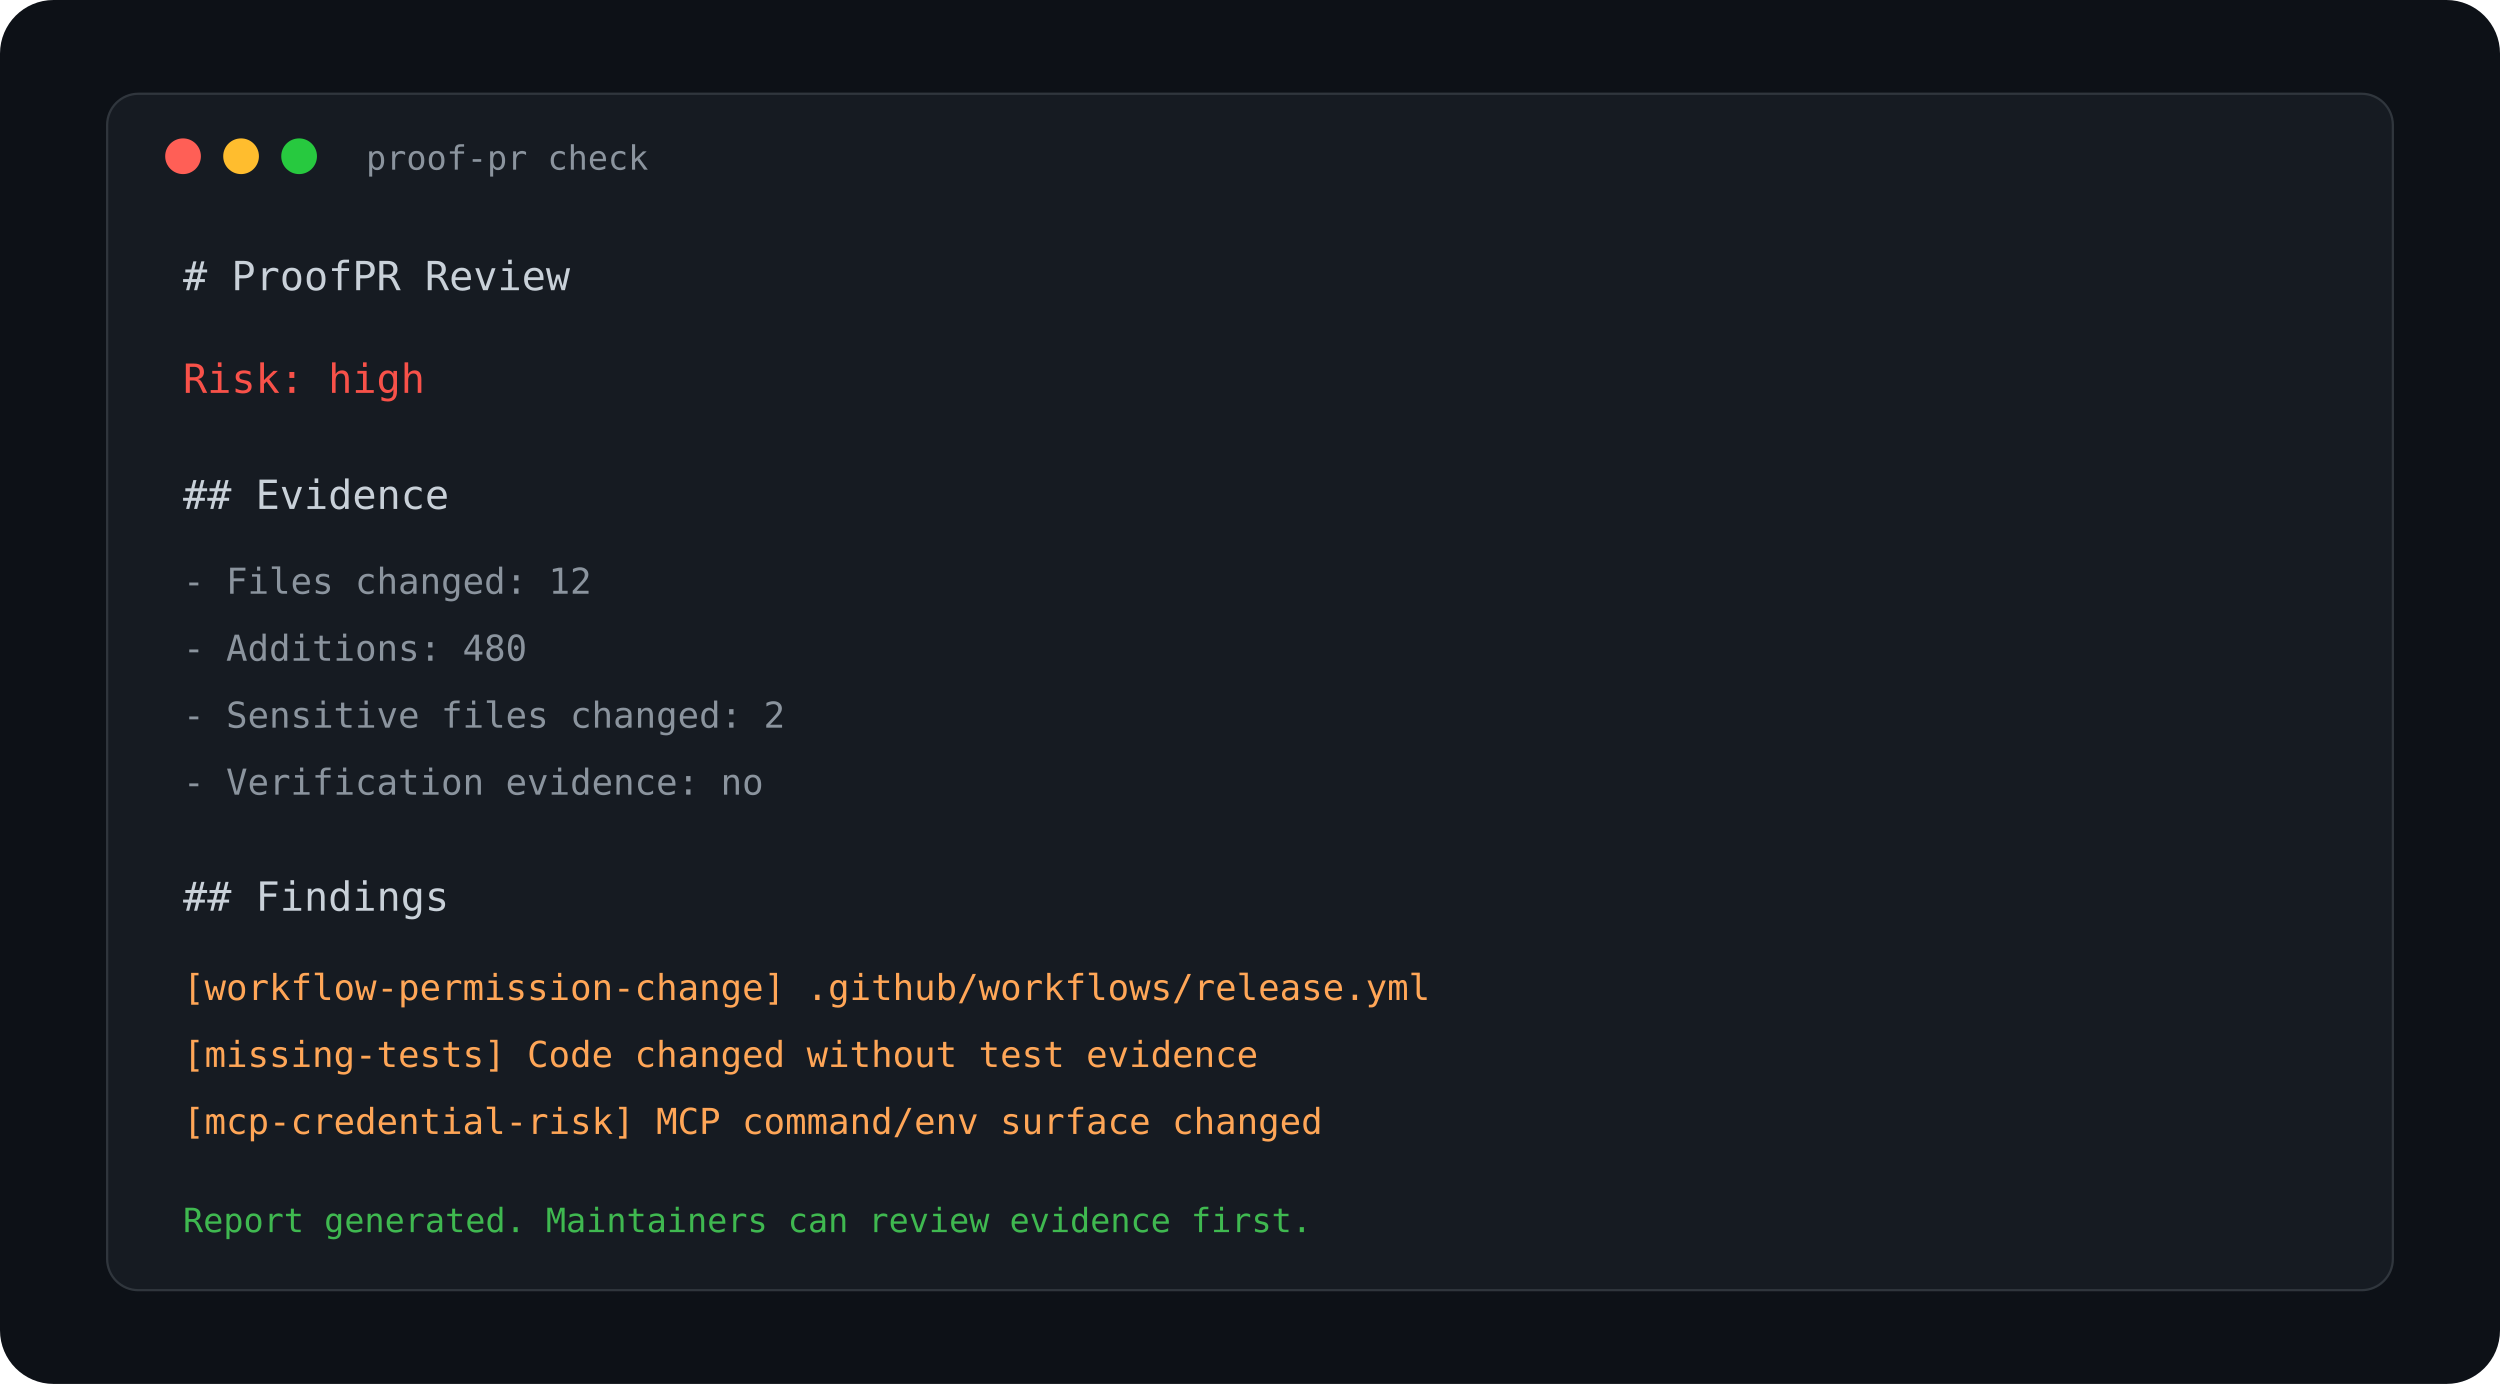
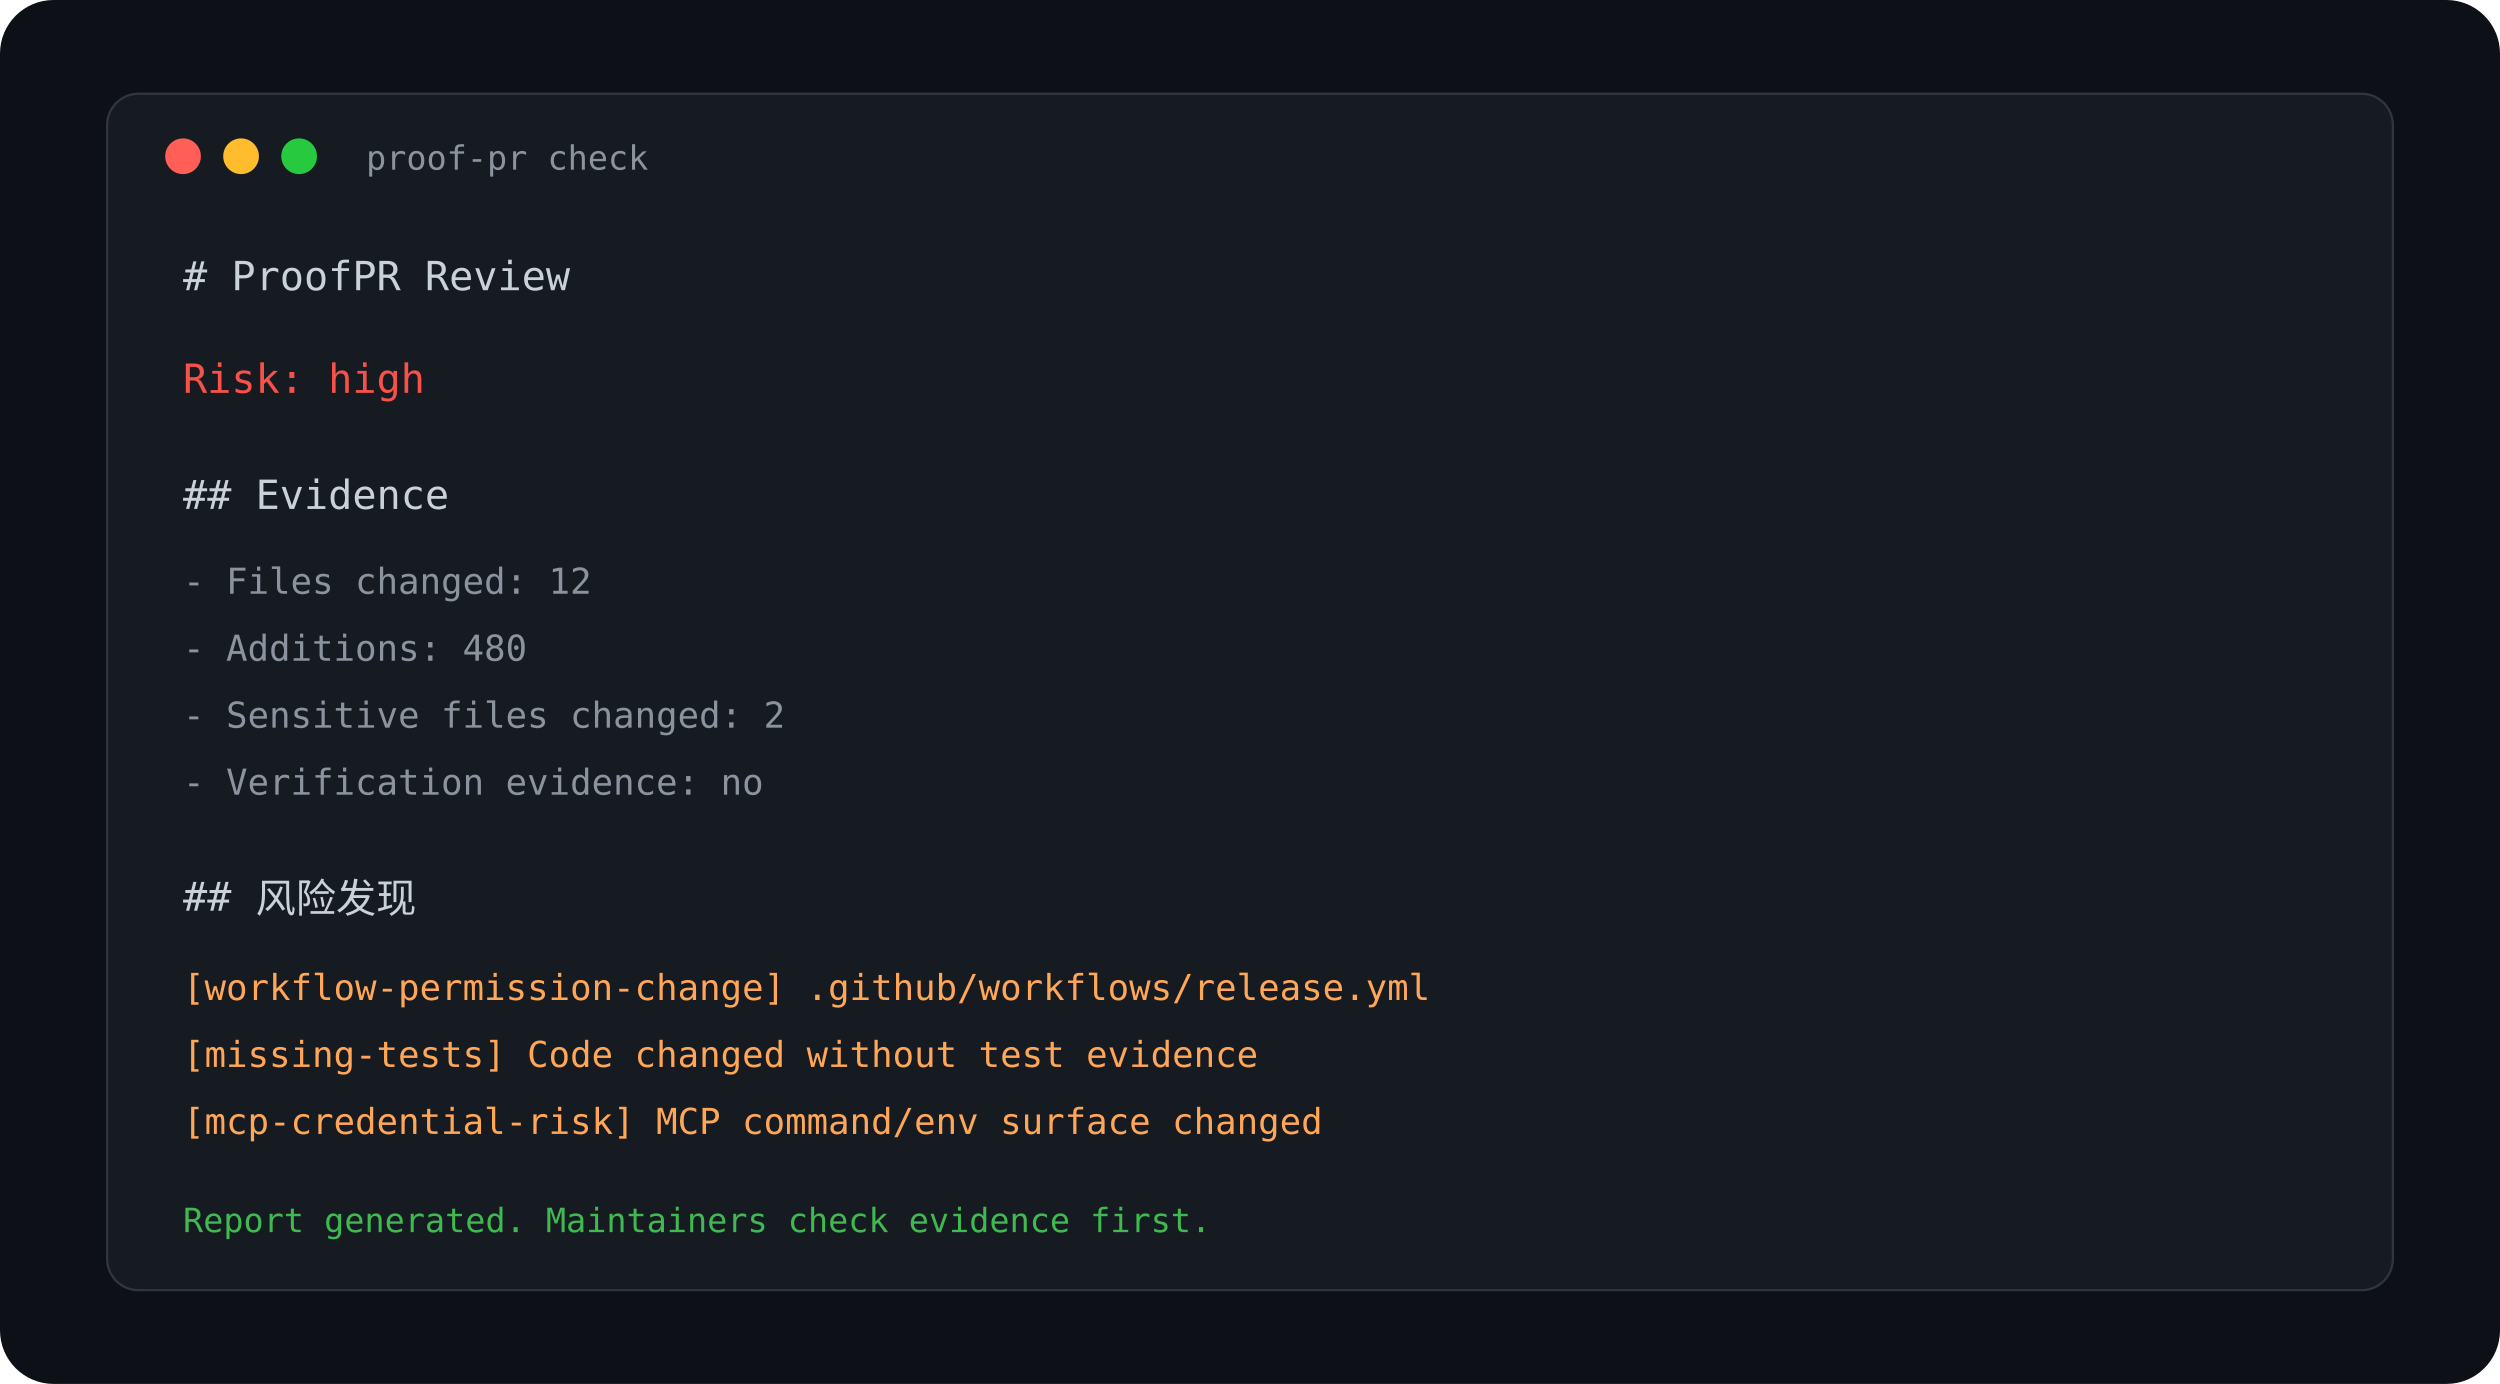
<svg xmlns="http://www.w3.org/2000/svg" width="1120" height="620" viewBox="0 0 1120 620" fill="none" role="img" aria-labelledby="title desc">
  <rect width="1120" height="620" rx="24" fill="#0D1117" />
  <rect x="48" y="42" width="1024" height="536" rx="14" fill="#161B22" stroke="#30363D" />
  <circle cx="82" cy="70" r="8" fill="#FF5F56" />
  <circle cx="108" cy="70" r="8" fill="#FFBD2E" />
  <circle cx="134" cy="70" r="8" fill="#27C93F" />
  <text x="164" y="76" font-family="Consolas, 'Cascadia Mono', monospace" font-size="15" fill="#8B949E">proof-pr check</text>
  <text x="82" y="130" font-family="Consolas, 'Cascadia Mono', monospace" font-size="18" fill="#C9D1D9"># ProofPR Review</text>
  <text x="82" y="176" font-family="Consolas, 'Cascadia Mono', monospace" font-size="18" fill="#F85149">Risk: high</text>
  <text x="82" y="228" font-family="Consolas, 'Cascadia Mono', monospace" font-size="18" fill="#C9D1D9">## Evidence</text>
  <text x="82" y="266" font-family="Consolas, 'Cascadia Mono', monospace" font-size="16" fill="#8B949E">- Files changed: 12</text>
  <text x="82" y="296" font-family="Consolas, 'Cascadia Mono', monospace" font-size="16" fill="#8B949E">- Additions: 480</text>
  <text x="82" y="326" font-family="Consolas, 'Cascadia Mono', monospace" font-size="16" fill="#8B949E">- Sensitive files changed: 2</text>
  <text x="82" y="356" font-family="Consolas, 'Cascadia Mono', monospace" font-size="16" fill="#8B949E">- Verification evidence: no</text>
-   <text x="82" y="408" font-family="Consolas, 'Cascadia Mono', monospace" font-size="18" fill="#C9D1D9">## Findings</text>
+   <text x="82" y="408" font-family="Consolas, 'Cascadia Mono', monospace" font-size="18" fill="#C9D1D9">## 风险发现</text>
  <text x="82" y="448" font-family="Consolas, 'Cascadia Mono', monospace" font-size="16" fill="#FFA657">[workflow-permission-change] .github/workflows/release.yml</text>
  <text x="82" y="478" font-family="Consolas, 'Cascadia Mono', monospace" font-size="16" fill="#FFA657">[missing-tests] Code changed without test evidence</text>
  <text x="82" y="508" font-family="Consolas, 'Cascadia Mono', monospace" font-size="16" fill="#FFA657">[mcp-credential-risk] MCP command/env surface changed</text>
-   <text x="82" y="552" font-family="Consolas, 'Cascadia Mono', monospace" font-size="15" fill="#3FB950">Report generated. Maintainers can review evidence first.</text>
+   <text x="82" y="552" font-family="Consolas, 'Cascadia Mono', monospace" font-size="15" fill="#3FB950">Report generated. Maintainers check evidence first.</text>
</svg>
